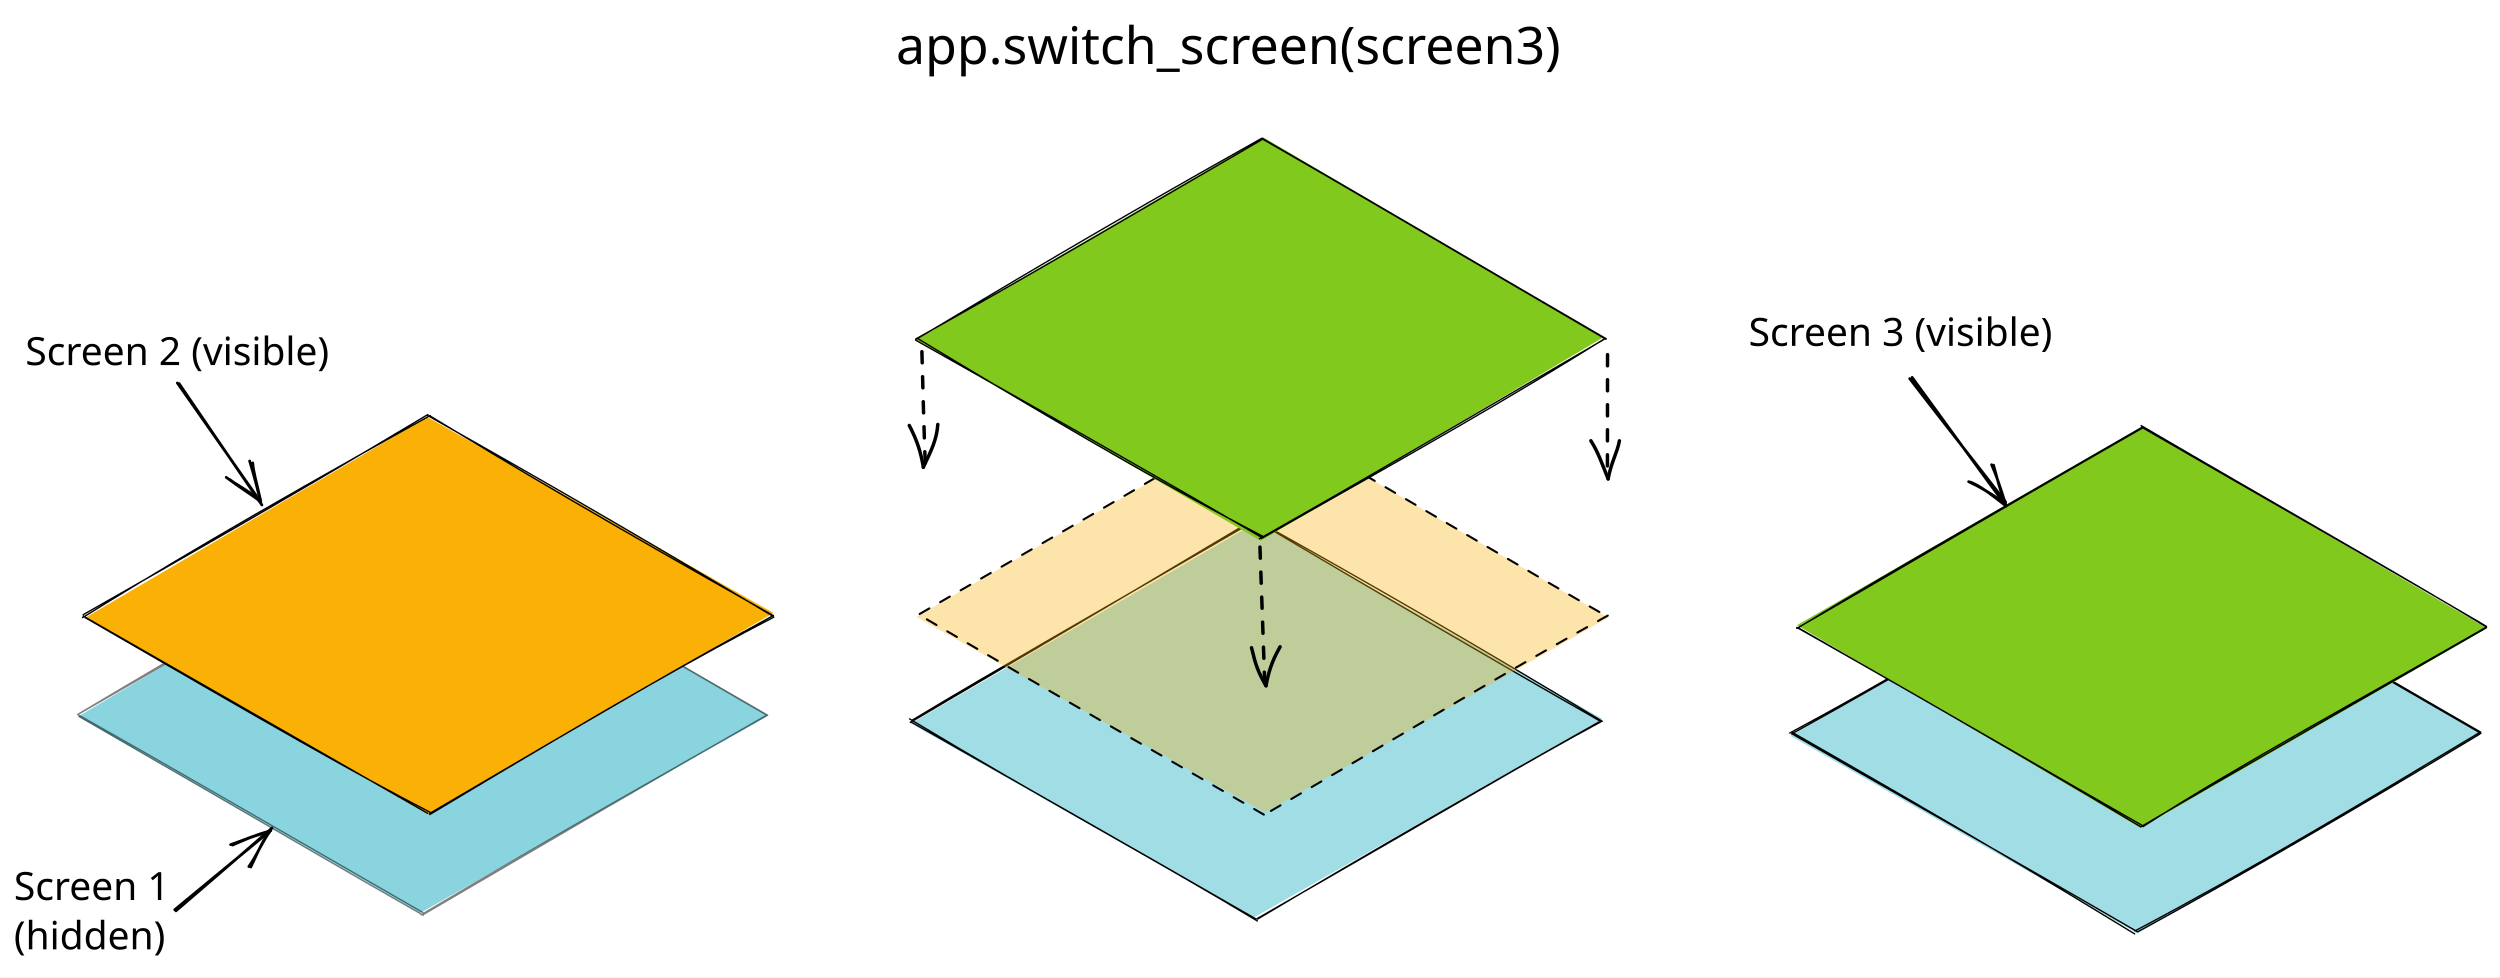
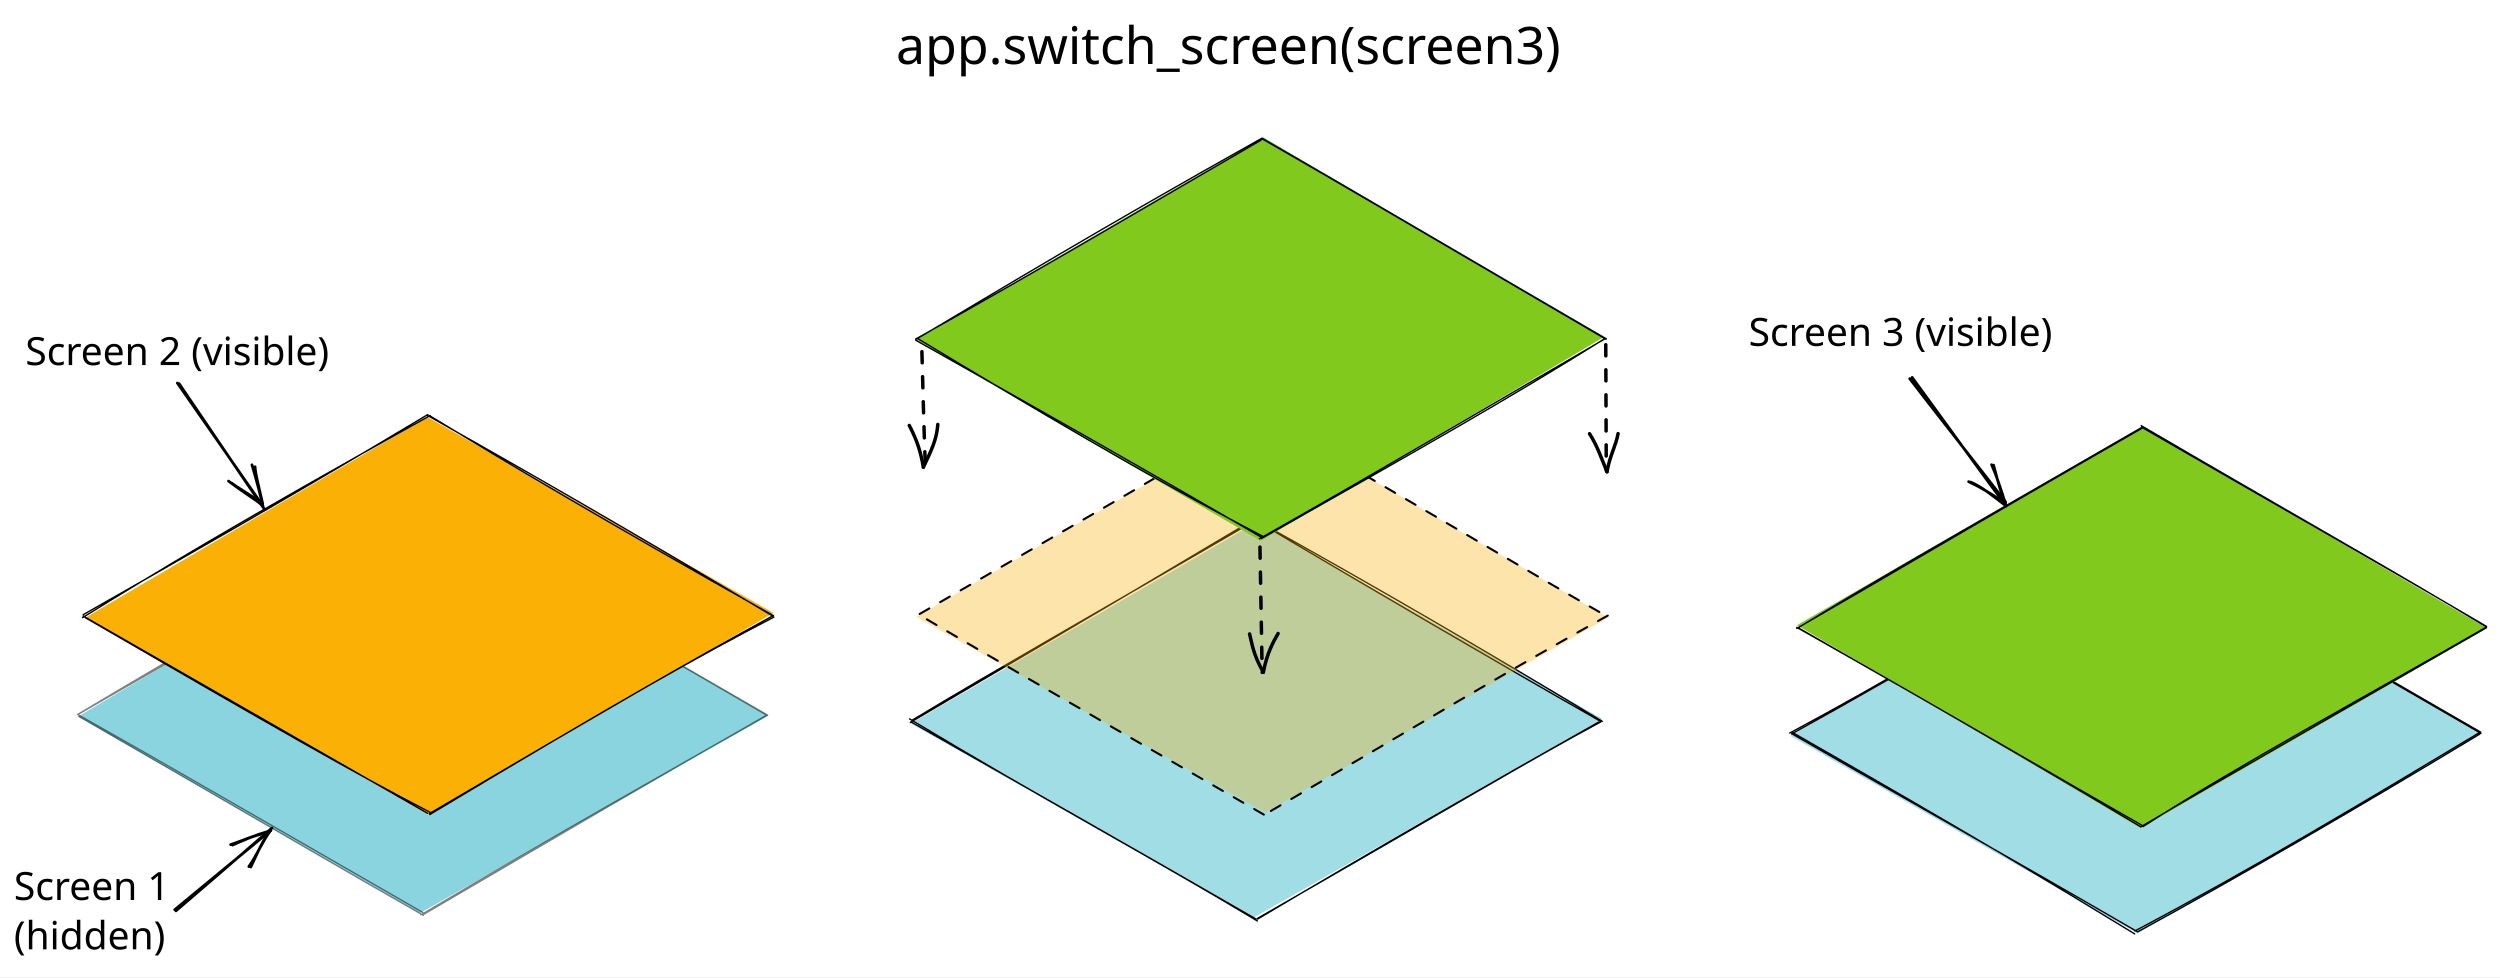
<svg xmlns="http://www.w3.org/2000/svg" version="1.1" viewBox="0 0 1797.663 702.637" width="1797.663" height="702.637">
  
-   eyJ2ZXJzaW9uIjoiMSIsImVuY29kaW5nIjoiYnN0cmluZyIsImNvbXByZXNzZWQiOnRydWUsImVuY29kZWQiOiJ4nN1ba1PbSlx1MDAxMv2eX0GxX7JVQZmenp7HrdraXCJAXHUwMDEyIIEkhEfYvUVcdFvGulx1MDAxONlYMlx1MDAwNlL579ujXHUwMDEwS35iwHidq6rEWCOPWjOnT/fpXHUwMDE5fX+xtLSc3bSi5T+WlqPrStiIq+2wu/zKn7+K2mncTLhJ5t/TZqddya+sZ1kr/eP164uwfVx1MDAxZWWtRliJgqs47YSNNOtU42ZQaV68jrPoXCL9t/9/J7yI/tVqXlSzdlDcZCWqxlmz/fNeUSO6iJIs5d7/w9+Xlr7n/5esq8bhRTOp5pfnXHIl84xcdTAwMWM8u9NMclPRgFIoqbggTtf5ZllU5dZcdTAwMWFcdTAwMWJcdTAwMWNcdTAwMTUt/tTyzVHjW/rh8tvVWmdlXHUwMDEzLivuNs4qxV1rcaOxl900cpvSJj9K0ZZm7eZ5dFx1MDAxOFezOrfCwPlxv2o3O2f1JErTvt80W2Elzm74XHUwMDFjid7JMDnLuyjOXFzzt1x1MDAxNSRcYozRXHUwMDE2XHUwMDE0XHRcdTAwMDWkLfXafVx1MDAwN0pjYKwxXHUwMDA0qFxmKlx1MDAwNFx1MDAxYbBsrdngeWDL/iHyo7DtNKycn7GBSbW4XHUwMDA2KFxmT2vFNd2751WOXHUwMDAyZVx1MDAxNZqi+3pcdTAwMTSf1TM/Q1ZcdTAwMDfWgHDl1jTKJ0FKJdChsr1cdTAwMDZ/x9ZmNVx1MDAwN8Ofg6NYXHUwMDBm26270VpO/ZeStd7QjUEkldFUmuco24mjzvY+2u3jXHUwMDE1p69cdTAwMWEnMvnQ66tcdTAwMGZ6Ybvd7C73Wn7c/VWY1mlVw5+IXHUwMDAyrZW1zilEXUxmI07OuTHpNFx1MDAxYcW5ZuW8XHUwMDAwYX72x6tcdTAwMDdDXyGNgz5cdTAwMTiwwlxiQzg19j9HX+S6uj7Z+bj//rB7e7xcdTAwMTFubX75f2JcdTAwMWbE/eBXJiBjlNRCXHUwMDAwgtF92EcnXHUwMDAztEJIxpfTxomnYb9cdTAwMTaeXG5BM8Q+XHUwMDFiXHUwMDA2zmk5Z/B/2aPdb2dfkpOVzurBxtbe5Zq4XGJnXHUwMDAyfidcdTAwMTCEdsrMXG78WXSdjUI+WT1cdTAwMGX5RjlcdTAwMTRcdTAwMGXE9MBcdTAwMGY7X96sn/zVXFz/lFx1MDAxY1x1MDAxY15cdTAwMWa9X9uBg/1FXHUwMDA3vjOBXHUwMDE10iBIYay1/cA3QFx1MDAwMbLzXHUwMDAzWCT2XHL5JNxcdTAwMWJHoiaHcVx1MDAwZsJcdTAwMGVcdTAwMDPewCDMXHJcdTAwMTFanlx1MDAxMjlflD9cdTAwMWbFe5QrIzU+XHUwMDAw5Vx1MDAwNZqaSbZcdTAwMTffRjk39J19XHUwMDFiXsSNmz5I5PBnXHUwMDAz9yrtKEqW4L/Jy3pcXK1GyT/LM5ZGfH/foe7/5WojPvPOstyIav1elMWch/Was2ZpjCtsScjdtTerg0/UbMdncVx1MDAxMja+jrfqcc4scfBsL4xJwVx1MDAxMVx1MDAxNTRO78375uhSf9zY77Rax1x1MDAxYmr9Q+Xdp92DRfdm61x1MDAwMs7c0Fx1MDAxMoJcdTAwMTamlNHmYVxmIVx1MDAwMD6pXHSdJkVmwLDZeLPEgkN63lxcOnfnzc5INIpU8Vx1MDAwNH+DmEXAMWPe3iyXXrJsik9cdTAwMWLRaG+W1PfLOXlz2aqJ3vxzmEe4M0hcdTAwMTiryEByIOC4Zd3U/jx55lx1MDAxZuDPg0HwXHUwMDE5/VlcdTAwMWFcdTAwMTegI63IXHUwMDAyXG7NwqvfobVcclBrw1x1MDAwZS9cZnu1XHUwMDFksGw2XHUwMDBlTcwpYCxY4lx1MDAxYilLati9rVxy2Fx1MDAwMK1cdTAwMDWRs5pMMSu9XHUwMDE0lXNcdTAwMGLBrPOI4J2bOcHdn8Uh0yxsZ2/ipFx1MDAxYSdn3Fgwya9cIsPmXHUwMDE0QVwid+FKx1spXHUwMDAyICdcdTAwMTWRIe2MoFwii/dDXHUwMDExtrzNXHUwMDAxWEdgXHUwMDE1XHUwMDAwZ0T8z9xd8aNnVZRU77dpsv4q2bRcIlx1MDAwMqktXHUwMDA3RkmsXHUwMDAwWVtcdTAwMTRT2zNKXHUwMDA1bKzjPEUgkVx1MDAwNlx1MDAxYTKpXHUwMDExptla8+JcIs545D814yRcdTAwMWJcdTAwMWPhfChXvZfXo3CIPviRym2DdNDyPfazevHXUuEv+Zfe33++XHUwMDFhefVYJPtjXGLDRW8vyp9cdTAwMGbmMSvV4NlCXZOQnsumT0smp6NcdTAwMGJKY1ZcdTAwMDZcbnlMNYNcdJ1cdTAwMTgoLVx1MDAxOWVcdTAwMDNOXHUwMDA2LFx1MDAwMiBKqfSAZbOhMe1cdTAwMDJLjkW+MMIyOVx1MDAxNNlPj8ZcdTAwMThcdTAwMWZSa9RSgTSWgIayXHUwMDE2Pq24XHUwMDAzVzTMhcZcdTAwMWWtXHUwMDEypqSxycq1j8a0sJxAslx1MDAxZZQkrChCTo8xjFx1MDAwZknA6aWQylx1MDAxOTPMXHUwMDE4U5HY5Fx1MDAwMmqfRUI58JmkYeJ0XG6HXGaC35qzxsLWXHUwMDFmK8OIfSBrTahcbqK1g2d/8ZZcdTAwMTSatJZaXHUwMDE1zHZcdTAwMWZvXHUwMDFkXHUwMDFkn7Z2d46Sd53uZbxSbcWrh+f1xZZT0lx1MDAxN1x1MDAwNa2vikhcdTAwMDPI6rF42p9cdTAwMTVxjlx1MDAxOMxZzjlmcKtK2vLxXHUwMDE1ca1nV1x1MDAxN3RcZlxmxYlXYfbMJNZ9VetcIrg8X9Vaq7H45CBvJUedkuy8XHUwMDBmn6s3tf1w6+NqcrqzyVx1MDAxMqGbbMiNy5nis1x1MDAxYab1aLZcdTAwMDAlXHUwMDE5+Gq14YzSSSlcdTAwMDb1vuOwKyVoSVpa1G5cdTAwMTZla5ph4Vx1MDAxYVx1MDAxNKB09LdFKKfwXHUwMDEzIOqs4ZS6NCn3Uuj7k6+7XHUwMDA3n1x1MDAwZU9qrX08rDbUafMyW3BcbiVcYiSwwPD5XHUwMDAwsc6wfVxiZXVcdTAwMTZYNJphoHkspHqagrWy4iCa5cKKk8Qp67xXXHUwMDE1bVx1MDAxNL3vfLi9bZxcdTAwMWXrk1x1MDAxYWYx3lx1MDAxY4tS8jOkOnotP15N6vfNTev49OzgfNvt3m522+txvH1cXJtBv0dXNtHp/na32zo7vq21q3Fl9fNcZvpNYXV/S3dvutVVXGK3KF65Pk6j6fr9lfxMSKpBkXOzYoFxNWks3WKQXHUwMDAxOIdcdTAwMTbOLzlOzVx1MDAwMFx1MDAwN/pjfOWOosuddH39L9z5uv6uSY9hgPmJP47BLLo5XHUwMDA2ScP6zyrqX2FcdTAwMDKBXHUwMDAxq0KNnGeRIXxiUZqD/mk0XCKFXCI9Qu6pXHUwMDExXHUwMDAxiaeEWN08Q1V6UkBcIuPkQ6BYzHhRN0ZcdTAwMTOw3VJqn6pa7fqu6VWRi1x1MDAxY/VXXHUwMDE1OWy1grTL6qp+kual25c/P3B0NbmUUs2jmjzBuon+OL6qLKRcdTAwMTnnkVx1MDAwZbyqsVxiUzvkZOabhUM+R9ZIQb7yXCJcdTAwMTh+7JdcdTAwMGX6PFx1MDAxMpVcdTAwMGWMVNJcbrCGR2QwWZiNQ8rAd65IaiMtII4qx1hcYtCh9oVtRCjLqztvRauUsihcdTAwMWVcdTAwMTGen1KNkYJF32O8dcpqzOQ8b6lcXPtw1i/PWyRnlFCmVFx1MDAxY7grflDgQPiLkKeKhFF3XHUwMDE3jCnH9D/Fb1QmXHUwMDE5jyd/XGZcIqno7UX58+FkXHUwMDAyOJZMkHNapUlOv0I1Od1ZTDLJa7esZNgvmEos9pdIULmAc2tcdTAwMGVK6FxmQmnpaJZcXMJcdTAwMTKDlPGb/zhX11xuzCguMYFcdTAwMTRaI0sySWxrSWjckVx0aM5CXHUwMDEwac6lXdJWPGdpd2oyWYFAXGJcdTAwMDOagHNcdTAwMTKWYkZccq9cdTAwMDZcdTAwMDFcdTAwMDSkUYBcdTAwMDSmXTBa3lPd/W3pZGU8pvwxhKaZXHUwMDExilBj97BIXHUwMDAw6YgjXlx1MDAwMe/7XHUwMDE4ZbLgW0xGUc7x4Fx1MDAxMvD4c0TTtj87YWhcdTAwMDZCXHUwMDBiqYDVXHUwMDA0S/bnYVx1MDAxNFx1MDAxOUiFTlxuScBcdTAwMTiQUMxJj1D4QVx1MDAwMrRcdTAwMTZ81d1cbjIwLCaQf1x1MDAwYqx45rzmLVxyZ26LwChcImCmUFx1MDAxY3ZcdTAwMDWLXHUwMDEyckppXHUwMDFjucDsl1x1MDAwNFx1MDAxZFx1MDAwZiA6nvt7XHUwMDE2vX9bRlx1MDAxOVx1MDAwYil/XGaD6YGEMmlzt1x1MDAxOb8rzvHAM6WUouG9jPK2g6efaoeb31x1MDAwZfQ3ZXf33Fa8vdg1SGtFQI65k4dXoFH9XHUwMDA1XGJOmlx1MDAwM0UkrCOUzPdP2+I6+0VcdTAwMWPlXGanTk7MuVwiMa9cdTAwMTK5nbCIw0NiXHKVd4Hdh86tNSG3XHUwMDBmul/l++xsp1u73P2rvfFu0dGpXHUwMDAynnZtNTglJVx1MDAwZYQ7Jlx1MDAwNlx1MDAxNuLaOMVRz5J4WrybdYGcc2ZmXHUwMDEweo5yWY9cdTAwMDDnWFx1MDAxZl87+qBiOq59Nvs3q1x1MDAxYruZg7dcdTAwMWbPZ/o2z8xcXGrsXHUwMDFl6PFvsbFcdTAwMGUjxYB8QHlL4rfKXHUwMDE32sONzVx1MDAxNsnDd3VT/1Rd9PzRKr9cdTAwMDea/FZcdTAwMTDk5N30rzixalx0UDtgb/Jh1j2PP0lcdTAwMWPhSMN7oMFvw9YkYM6vNDxcdTAwMWbOff6JVsHcX2nAhdxcdTAwMDSNT99cdTAwMDSt5Ng3lMDvpuO8xU6/e3DyzC/kXHUwMDAyktOatThnZiz6hHZyYI+DpkBzs3/ZXHUwMDAxbPlcdTAwMTW4WfqzNlx1MDAwMaHhXFxFaSWFXHUwMDFk9b6Sdax2jJBSOp/iXHUwMDBm+7q0QMKVV/vmolx1MDAwNlx1MDAxZu2NU6rBySGiT1xygmVJbDjHUY5cdTAwMTNaXHUwMDFjsVOPRZKvh3nbjeBcdTAwMTn/Vah94ObByWngUt9cdTAwMGVokFJZ0qAt+o1cYsVcdTAwMGJwPatkoLXlXHUwMDFjxzp/pVx1MDAxMlZcdTAwMGZZ9TtcdNGxWPbHIIqLzl6UP31cdTAwMTjIu/frc3tcdTAwMTlDrjdcdTAwMWKM6rh6x+LFMy5fxVH3zahNRfnhyTFcdTAwMWZNz0CRf9LvP178+Fx1MDAxZmL2nUwifQ==
+   eyJ2ZXJzaW9uIjoiMSIsImVuY29kaW5nIjoiYnN0cmluZyIsImNvbXByZXNzZWQiOnRydWUsImVuY29kZWQiOiJ4nN1ba1PbSlx1MDAxMv2eX0Fxv2SrwmSme563amuLXHUwMDAwSYBcdTAwMDRcYoTn7i1K2DLWxcjGljGQ4r9vjyCW/MRcdTAwMDbh60SpirFGXHUwMDFltWZOnz7dM/rxZmFhMblthIt/LiyGN6WgXHUwMDE2lZtBZ/GdP39cdTAwMWQ2W1E9piZIv7fq7WYpvbKaJI3Wn+/fX1x1MDAwNs2LMGnUglLIrqNWO6i1knY5qrNS/fJ9lISXrf/4/7eCy/DfjfplOWmy7CZLYTlK6s2He4W18DKMk1x1MDAxNvX+X/q+sPAj/T9nXTlcbi7rcTm9PG3ImWeg/+xWPU5NRSOkRFDZXHUwMDA1UWuVbpaEZWqtkMFh1uJPLd5cdTAwMWXVjltfro6vV9pL6+Kq5O6ipJTdtVx1MDAxMtVqe8ltLbWpVadHydpaSbN+XHUwMDExXHUwMDFlRuWkSq2i7/yoXzXr7fNqXHUwMDFjtlo9v6k3glKU3NI5xbsng/g87VwiO3ND35ZQXHRmjLZCKi6F0lZ1231cdTAwMDdSIzPWXHUwMDE4JVBcdTAwMWGUKFSfZSv1XHUwMDFhzVx1MDAwM1n2XHUwMDA3T4/MtrOgdHFOXHUwMDA2xuXsXHUwMDFhoYLgrJJd03l8XulcdTAwMTSTVqLJuq+G0Xk18TNkNbNGcJdvbYXpJFx1MDAwMEiOXHUwMDBlpe02+Ds21sspXHUwMDE4/upcdTAwMWbFatBsPI7WYst/yVnrXHJd60dSXHUwMDFlTbl5XHUwMDBlk60obG/uo908WXL6unZcbvGXbl890Fx1MDAwYprNemex23L/+FdmWrtRXHUwMDBlXHUwMDFlXHUwMDEwJbSW1jonXHUwMDExdTaZtSi+oMa4Xatl5+qli1xmhOnZ+3dTQ1+iXHUwMDFhXHUwMDA1fWGE5YZcdTAwMWKFXHUwMDEzY/9buFx1MDAwYqvy5nTr6/7nw87dyVqwsb77T2Jf8KfBL1xyU8ZI0JxcdTAwMGJcdTAwMTRG92BcdTAwMWZcdTAwMWQwtJxcdTAwMDPhy2nj+MuwX1x0zjhXXHUwMDA1Yp9cZlx1MDAxM85pmDH4d/fU9vH5bny61F4+WNvYu1rhl0Eh4HdcdTAwMWNcdTAwMDXXTpqiwJ+EN8kw5CurRyHfSIfcXHQ+OfCD9u6H1dO/66s78cHhzdHnlS1xsD/vwHeGWVx1MDAwZVx1MDAwNlx1MDAwNXBjre1cdTAwMDW+XHUwMDExiiE5v1x1MDAxMFx1MDAxNlx1MDAxNflcdTAwMDa8XGL3xilegUHcXHUwMDBiblx1MDAwN1x1MDAwMW9EP8yNUmhpSmC2KH89ivcol1x1MDAwNjROgfJcZk31ONmL7sKUXHUwMDFies5+XGYuo9ptXHUwMDBmJFL4k4F7pWZcdTAwMTjGXHUwMDBi4n/x22pULofxv/Iz1lxu6f6+Q937y+VadO6dZbFcdTAwMTZWer0oiUiHdZuTem6MS2RJQN0118v9T1RvRudRXHUwMDFj1L6Ptup5zlxm2H+2XHUwMDFixoBTRFx1MDAxNVx1MDAxYSf35n1zdKW/ru23XHUwMDFijZM1ufql9Gln+2Devdk6Rspccq1CobnJKdo0jKFggk5qhU4rqUyfYcV4M2DGIV1vzp179GZnXHUwMDAwjVQye4LfIGYpQTFj1t5cZlx1MDAwYm8pbYrOauFwb1x1MDAwNtXzy1x1MDAxOXlz3qqx3vwwzEPcWVDAXHUwMDE56c9cdTAwMWEoLmmXXHUwMDEzQ0/58/iZn8Kf+4PgK/ozXHUwMDE4x9ApLZVcdTAwMTXINSVevVx1MDAwZa2tbzZCgKNLQeg+04rxaE20IYSSXHUwMDAwNCXW8Yw3uv7tOLOAVlx1MDAxYnJcdTAwMDTuzDCNSuKCXHUwMDEz7TwjeqdmjvH3MVx1MDAxZamUdWJcdTAwMWFcdTAwMTWZsyNoJlx1MDAxZqK4XHUwMDFjxefUmFHJzyrD+lx1MDAwNFFcIvXhUttbyZlQTkmfOGvCrVWZsPRjXHUwMDExNLzRXGaElTTZpOWl9v9cdTAwMWWvuO+aXHUwMDE1xuWnjVx1MDAxYZ+B5Yxa4lxmXGbnVqRZPyX/w2xSXHUwMDE0Oo2VwklHc2/NgE21oJWs1C8vo4TGfqdcdTAwMWXFSf9cdTAwMTing7nsXHUwMDFkvVx1MDAxYVx1MDAwNlx1MDAwM1xmQs+Ub+tnhIbvsZfYs79cdTAwMTYyl0m/dP/+693Qq0di2Vx1MDAxZlx1MDAwMyjOenuT/5yayizI0Vx0tuJkXHUwMDBiTpFnjFekc8pkXHUwMDE2mEStjDac5Fx1MDAwN++rLlx1MDAxOWlcdTAwMTnpXHUwMDAxi0IgXHUwMDAygf91iMwxS05oXGY33MqhRKZcdTAwMWNcdTAwMDOtkfxPXHUwMDAwOSk561x1MDAwMJORL1BcdTAwMDcua5hcdTAwMDWRPT9RmJDIxievPUSmuSVcckkpIShuOdrcRVx1MDAwZpxhXHUwMDE4ak1ORsiWOTeaksXG11B7LOKSWJ7EpJGCaGpcYon92pw1XG62/lhcdTAwMWFE7JSsNaYwiNb2n/3JW8A1XHUwMDA1MtAyY7aneOvo5KyxvXVcdTAwMTR/aneuoqVyI1o+vKjOd0ZcdTAwMDW+Lmh9YVx1MDAwNIxASiCzp30oiltGvimcc8TgVubSy+dcdTAwMTfFtS6uNOhcYlx1MDAxOJKkV2Z2YVnWU4XrLLi8XuFay5H4XHUwMDE0NGlAUSeXeT6Fz+Xbyn6w8XU5PttapyyhXHUwMDEzr8HaVaH4LFx1MDAwN61qWCxAXHUwMDE1MF+wNs5wXHUwMDA3wPtTfkdhl7SOXHUwMDA2pcGidkVUrlWBtWshXHUwMDA1glO/LUJcdTAwMDUp5tFcdTAwMTB11iiVn5QnKfTz6fftg53D00pjXHUwMDFmXHUwMDBmyzV5Vr9K5pxCVZrWgPJ6QIHKuWzagUNm0WiCgaaxgFxc83NcdTAwMTBqoeREWOTailx1MDAwM0WSddZcdTAwMGKLNlxmP7e/3N3Vzk70aVx1MDAwNZNcYm9PeE78XGZkXHUwMDFk3Zb7d+P6/XDbODk7P7jYdNt3653malx1MDAxNG2eVFxu6Pfo2sa6tb/Z6TTOT+4qzXJUWv5WQL8tsby/oTu3nfKyXGI2VLR0c9Jcbifr96f4XHUwMDE5I6op63WuKFx1MDAxNlx1MDAxOFWWxtwt+lx1MDAxOYA0NHcyX+h6ilx1MDAwMVx1MDAwZfTX6NpcdTAwMWSFV1ut1dW/cev76qe6elx1MDAwZVx1MDAwM8wu+aNcdTAwMTjMlKBcdTAwMThcdTAwMDSG8j8rVe9cIpPgyCgr1Eg6S1x1MDAxOYUvrEtT0D9cdTAwMGKHSCilh6R7ckhAoilRlN28QmF6XFxAUsbBNFDMZjwrXHUwMDFko2FkN4D2UtVq13NNt5CcadSfheSg0WCtXHUwMDBlZVfV01ZavX378IHDXHUwMDBiyjlJNYuC8lx1MDAxOOvG+uPowjJcdTAwMDczyiOdL8+RUlx1MDAxMlx1MDAxMzvkeOYrwiFfQzUqli6+cIJcdTAwMWb5pVx1MDAxMz1cdTAwMWWJUjNcdTAwMDNcdTAwMTIsXHUwMDE31tCI9IuFYlx1MDAxY1x1MDAxMpjvXFwq0Fx1MDAwNqxAXHUwMDFjVo6xgqFDrf3KL4p8evXorWillFx1MDAxNvkzwvNLqjHAKel7jrdOWI1cdTAwMTmv81x1MDAxNvK1XHUwMDBmZ/1cbr1F5Yzk0uSKXHUwMDAzj8VcdTAwMGbFnOD+XCKkqVLcyMdcdTAwMGJGlGN6n+JcdTAwMTcqk4zGkz/6kZT19ib/+YxVqpx7XGaEd1x1MDAwZSQsXHUwMDA1n1xc4I/XO/PJJkZcdTAwMWHm90ZppMdFxL5FKlx0TKVcdTAwMDOhTH5jVZFUwpklia5IO5BzgsYhXCLfOlx1MDAwNqBQUlhcdTAwMTTGXHUwMDFhmVx1MDAxYp9HKlx1MDAxMZo0XGKimm1h1y9cdOlnrVx1MDAxOVx1MDAxN00lS4JRPCAxXCI5ZWJcblx1MDAxMHJcdTAwMTc9UIlkpM80SkEjrX014TelkqWRgPLHXHUwMDAwlFxu41x1MDAxMu5GXHUwMDE3XHUwMDBiiNqk8W40MZeMz/Xmk0uko8HliljVXHUwMDA3M217hVx0XHI545pcdTAwMDNcdTAwMDHQaMrWZZ9hRbFcdFLfaISWipCuzbCigeNMe1qjtFx1MDAwMoBSmiHSxDhcdTAwMTSU7cx4xVx1MDAxYvKe+89KXHUwMDEzolx1MDAxMyBx5pcuKOpqv7d8OKU47lxmjbRfYVx1MDAxZVxcXv49KGVcZqj8MVx1MDAwMKcpOWXc7m4zeluco5F3SuqMdp4klY9tPNupXHUwMDFjrlx1MDAxZlx1MDAxZuhjabf33Ea0Od9cdTAwMTVIazlTToBna45G9pZcdTAwMWZIMjNiem6dQnAoX7bHtfglXHUwMDFj6Ywz5CEzrkfMqkBuxyzh0JCQalx1MDAwNDH5ezdcdTAwMWIrXHUwMDFjNlx1MDAwZjrf4XNyvtWpXFxt/91cXPs07+iUjKZdWy2cXHUwMDA0wL6Ix71cdTAwMTRcdTAwMTHaOFJl3Cr+spBXdHmcNDMxiHqNYlmXXHUwMDAwZ1hcdTAwMWRfOfpcIiN1Uvlm9m+X17ZcdTAwMTMnPn69KPR1nsJcXGrkJujRr7FcdFxuL5JcdTAwMDA5RXFcdTAwMGLwuLSr9nBtvaHg8FPVVHfK8y4hrfSboJXfXGKC1uTX39J0VPjdKU6QN1E+qtzr+Fx1MDAxM1xmS0FcdTAwMDc3QVx1MDAwYr9cdTAwMGZbKy5m/E7D6+HcXHUwMDE3x9BKMfN3XHUwMDFhcC53QePLd0FLXHUwMDE4+YqS8HvpSLfYyfdcdTAwMGWOn/m5XFw+clozUKTMKO/j2kHfXHUwMDBlXHUwMDA3rZimZv+2g7D5d+CK9GdtXHUwMDE4aXfSKlJL4HbYXHUwMDBiS9YxTlx1MDAxM1x1MDAwMlx1MDAwMFx1MDAwZVRPoevR18FcbsVdfq1vJqXqZ3vjhPng+Fx1MDAxMNGTXHUwMDBmXG5LSTHlNyhcdTAwMWRcdFpcdTAwMWOyT1x1MDAwZmimtdc7Wlx1MDAxYU4z/jNccppy6+B4XHUwMDE5uNCzXHUwMDAxWlC+ZZVcdTAwMTbaot+GkL1cdTAwMDHXtVxuXHUwMDE4pa6kcazzV0puXHUwMDA3t2X/SpnoSCz7o1x1MDAxZsVZZ2/ynz5cZqTd+9W5vYQg151cckJ1VH5k8excdTAwMTlcdTAwMTevo7DzYdiWovTw5JiOpmeg0D/pj/s39/9cdTAwMDdcIjOdrCJ9
  <defs>
    <style>
      @font-face {
        font-family: "Virgil";
        src: url("https://unpkg.com/@excalidraw/excalidraw@0.12.0-32d8221/dist/excalidraw-assets/Virgil.woff2");
      }
      @font-face {
        font-family: "Cascadia";
        src: url("https://unpkg.com/@excalidraw/excalidraw@0.12.0-32d8221/dist/excalidraw-assets/Cascadia.woff2");
      }
    </style>
  </defs>
  <rect x="0" y="0" width="1797.663" height="702.637" fill="#ffffff" />
  <g stroke-opacity="0.5" fill-opacity="0.5" stroke-linecap="round" transform="translate(56.02592 370.1171) rotate(0 247.7422 143.4355)">
    <path d="M246.31 -0.96 L496.66 144.43 L246.01 286.43 L0.07 145.16" stroke="none" stroke-width="0" fill="#15aabf" fill-rule="evenodd" />
    <path d="M249.43 -1.12 C343.65 56.59, 441.37 112.55, 495.92 144.12 M247.36 0.63 C328.85 47.85, 409.74 94.33, 495.68 144.33 M494.66 144.75 C422.86 185.52, 348.57 227.21, 246.66 287.7 M494.73 144.43 C418.32 187.98, 342.28 232.63, 248.26 287.56 M248.36 288.03 C193.93 257.16, 142.21 226.7, 0.76 145.03 M248.33 286.2 C150.68 230.1, 53.56 173.82, -0.26 143.59 M0.63 143.12 C84.58 93.15, 166.48 45.85, 247.21 1.1 M0.02 143.6 C75.11 100.19, 151.27 57.04, 248.62 -0.57" stroke="#000000" stroke-width="1" fill="none" />
  </g>
  <g stroke-linecap="round" transform="translate(60.22531 298.7094) rotate(0 247.7422 143.4355)">
    <path d="M247.04 1.18 L495.92 142.01 L247.56 286.94 L1.16 145.41" stroke="none" stroke-width="0" fill="#fab005" fill-rule="evenodd" />
    <path d="M246.88 -0.16 C315.28 38.6, 382.22 76.53, 495.61 144.43 M248.63 0.15 C309.09 36.81, 369.24 72.74, 495.81 143.95 M496.24 145.05 C442.73 172.86, 389.79 202.42, 248.83 287 M495.92 143.84 C434.72 177.18, 374.88 212.11, 248.69 286.23 M249.16 285.44 C193.51 256.6, 139.91 225.89, 1.03 145.41 M247.32 286.16 C194.43 255.85, 139.68 224.49, -0.41 144.24 M-0.88 145.41 C53.8 111.63, 110.35 77.36, 249.1 0.07 M-0.4 143.28 C67.83 104.39, 136.48 65.67, 247.43 -0.64" stroke="#000000" stroke-width="1" fill="none" />
  </g>
  <g transform="translate(10 621.6369) rotate(0 54 35.5)">
    <text x="0" y="25.5" font-family="Virgil, Segoe UI Emoji" font-size="28px" fill="#000000" text-anchor="start" style="white-space: pre;" direction="ltr">Screen 1</text>
    <text x="0" y="61" font-family="Virgil, Segoe UI Emoji" font-size="28px" fill="#000000" text-anchor="start" style="white-space: pre;" direction="ltr">(hidden)</text>
  </g>
  <g transform="translate(18.23435 237.5066) rotate(0 118 18)">
    <text x="0" y="25" font-family="Virgil, Segoe UI Emoji" font-size="28px" fill="#000000" text-anchor="start" style="white-space: pre;" direction="ltr">Screen 2 (visible)</text>
  </g>
  <g stroke-linecap="round">
-     <g transform="translate(128.4071 274.6961) rotate(0 29.75891 44.03833)">
-       <path d="M0.38 1.14 C10.51 15.9, 50.05 73.88, 59.92 88.42 M-0.88 0.69 C9.21 15.08, 49.22 72.22, 59.18 86.48" stroke="#000000" stroke-width="2" fill="none" />
+     <g transform="translate(128.4071 274.7251) rotate(0 30.55577 45.41193)">
+       <path d="M0.38 1.14 C10.78 16.35, 51.37 76.17, 61.51 91.17 M-0.88 0.69 C9.47 15.54, 50.55 74.51, 60.77 89.23" stroke="#000000" stroke-width="2" fill="none" />
    </g>
-     <g transform="translate(128.4071 274.6961) rotate(0 29.75891 44.03833)">
-       <path d="M36.51 69.93 C40.73 73.24, 46.27 75.9, 58.88 84.78 M34.27 68.54 C44.31 76.2, 53.41 81.49, 58.75 85.94" stroke="#000000" stroke-width="2" fill="none" />
+     <g transform="translate(128.4071 274.7251) rotate(0 30.55577 45.41193)">
+       <path d="M38.15 72.62 C42.35 75.94, 47.88 78.61, 60.48 87.53 M35.91 71.23 C45.93 78.91, 55.01 84.23, 60.34 88.69" stroke="#000000" stroke-width="2" fill="none" />
    </g>
-     <g transform="translate(128.4071 274.6961) rotate(0 29.75891 44.03833)">
-       <path d="M53.33 58.17 C53.73 64.19, 55.47 69.5, 58.88 84.78 M51.09 56.78 C54.71 69.01, 57.36 78.8, 58.75 85.94" stroke="#000000" stroke-width="2" fill="none" />
+     <g transform="translate(128.4071 274.7251) rotate(0 30.55577 45.41193)">
+       <path d="M54.99 60.9 C55.38 66.92, 57.1 72.24, 60.48 87.53 M52.76 59.51 C56.35 71.74, 58.97 81.55, 60.34 88.69" stroke="#000000" stroke-width="2" fill="none" />
    </g>
  </g>
  <g stroke-linecap="round">
    <g transform="translate(125.3662 654.5672) rotate(0 34.92979 -29.63318)">
      <path d="M1.14 0.4 C12.86 -9.52, 58.7 -49.12, 70.21 -59.17 M0.28 -0.43 C11.88 -10.18, 57.88 -47.83, 69.44 -57.58" stroke="#000000" stroke-width="2" fill="none" />
    </g>
    <g transform="translate(125.3662 654.5672) rotate(0 34.92979 -29.63318)">
      <path d="M54.96 -31.11 C58.76 -38.76, 61.92 -47.13, 67.74 -55.92 M53.57 -31.43 C59.47 -39.96, 63 -48.61, 68.9 -57.08" stroke="#000000" stroke-width="2" fill="none" />
    </g>
    <g transform="translate(125.3662 654.5672) rotate(0 34.92979 -29.63318)">
      <path d="M41.86 -46.9 C49.51 -50.1, 56.46 -53.9, 67.74 -55.92 M40.47 -47.22 C50.61 -50.67, 58.32 -54.27, 68.9 -57.08" stroke="#000000" stroke-width="2" fill="none" />
    </g>
  </g>
  <g stroke-linecap="round" transform="translate(655.3906 374.3606) rotate(0 247.7422 143.4355)">
    <path d="M248.07 1.16 L496.89 142.6 L246.1 285.43 L-0.52 145.85" stroke="none" stroke-width="0" fill="#15aabf66" fill-rule="evenodd" />
    <path d="M248.44 0.12 C331.54 46.32, 412.95 93.6, 496.74 144.29 M248.19 0.33 C330.89 49.17, 413.92 97.89, 495.86 144.53 M494.14 144.83 C415.25 189.4, 335.6 234.92, 248.87 286.55 M495.74 144.69 C444.18 172.37, 394.3 202.58, 248.58 286.15 M248.76 287.9 C173.35 242.58, 95.3 200.78, -1.35 142.57 M247.74 286.46 C160.12 236, 71.97 185.8, -0.44 144.7 M-0.79 145.1 C54.77 112.25, 109.75 80.54, 247.2 -1.44 M0.62 143.43 C62.53 106.12, 126.64 70.05, 247.25 -0.17" stroke="#000000" stroke-width="1" fill="none" />
  </g>
  <g stroke-linecap="round" transform="translate(659.9345 298.7515) rotate(0 247.7422 143.4355)">
    <path d="M248.49 0.62 L496.49 145.36 L249.86 285.28 L-1.13 144.86" stroke="none" stroke-width="0" fill="#fab00555" fill-rule="evenodd" />
    <path d="M248.12 0.43 C345.28 56.1, 442.53 114.44, 495.78 144.55 M496.14 143.91 C427.53 181.83, 362.18 221.26, 249.05 287.22 M248.83 287 C181.04 247.61, 114.29 209.93, -0.32 142.58 M1.37 142.73 C79.61 97.39, 161.83 50.9, 246.57 0.08" stroke="#000000" stroke-width="1.5" fill="none" stroke-dasharray="8 9" />
  </g>
  <g stroke-linecap="round" transform="translate(659.021 100.167) rotate(0 247.7422 143.4355)">
    <path d="M249.41 -1.4 L493.58 142.56 L247.48 288.72 L-0.58 144.13" stroke="none" stroke-width="0" fill="#82c91e" fill-rule="evenodd" />
    <path d="M248.43 -0.81 C330.59 46.57, 414.58 96.15, 496.04 143.49 M247.95 -0.66 C304.3 31.57, 361.35 65.29, 495.66 143.75 M495.62 143.15 C419.9 186.87, 345.19 231.42, 246.57 287.25 M494.85 143.38 C427.54 185.56, 358.96 224.35, 248.04 287.06 M249.41 285.66 C164.54 241.52, 81.98 192.16, 0.87 143.27 M248.24 286.31 C164.74 237.54, 79.17 189.32, -0.58 144.47 M0.07 143.61 C64.13 105.58, 127.54 67, 247.31 -0.2 M-0.64 143.64 C86.17 95.28, 171.6 44.65, 248.03 0.44" stroke="#000000" stroke-width="1" fill="none" />
  </g>
  <g transform="translate(644.3144 10) rotate(0 283.5 22.5)">
    <text x="0" y="36" font-family="Cascadia, Segoe UI Emoji" font-size="37.18px" fill="#000000" text-anchor="start" style="white-space: pre;" direction="ltr">app.switch_screen(screen3)</text>
  </g>
  <g stroke-linecap="round">
    <g transform="translate(663.5481 253.0536) rotate(0 1.439573 40.69683)">
      <path d="M-0.64 -0.18 C-0.35 13.5, 1.23 68.72, 1.86 82.39" stroke="#000000" stroke-width="2.5" fill="none" stroke-dasharray="8 10" />
    </g>
    <g transform="translate(663.5481 253.0536) rotate(0 1.439573 40.69683)">
      <path d="M-9.7 52.88 C-4.19 63.6, -1.65 71.1, 0.41 82.9" stroke="#000000" stroke-width="2.5" fill="none" />
    </g>
    <g transform="translate(663.5481 253.0536) rotate(0 1.439573 40.69683)">
      <path d="M10.81 52.15 C10 62.98, 6.22 70.71, 0.41 82.9" stroke="#000000" stroke-width="2.5" fill="none" />
    </g>
  </g>
  <g stroke-linecap="round">
-     <g transform="translate(1156.102 256.0396) rotate(0 -0.6273967 43.60332)">
-       <path d="M-0.18 -1.02 C-0.28 13.66, -0.15 72.8, -0.26 87.44" stroke="#000000" stroke-width="2.5" fill="none" stroke-dasharray="8 10" />
+     <g transform="translate(1154.826 248.9096) rotate(0 -0.4027277 44.61267)">
+       <path d="M-0.18 -1.02 C-0.2 14, 0.22 74.48, 0.19 89.46" stroke="#000000" stroke-width="2.5" fill="none" stroke-dasharray="8 10" />
    </g>
-     <g transform="translate(1156.102 256.0396) rotate(0 -0.6273967 43.60332)">
-       <path d="M-12.16 60.89 C-6.88 69.24, -4.59 76.33, 0.25 88.3" stroke="#000000" stroke-width="2.5" fill="none" />
+     <g transform="translate(1154.826 248.9096) rotate(0 -0.4027277 44.61267)">
+       <path d="M-11.86 62.96 C-6.52 71.3, -4.19 78.37, 0.7 90.32" stroke="#000000" stroke-width="2.5" fill="none" />
    </g>
-     <g transform="translate(1156.102 256.0396) rotate(0 -0.6273967 43.60332)">
-       <path d="M8.36 60.93 C6.91 69.24, 2.45 76.31, 0.25 88.3" stroke="#000000" stroke-width="2.5" fill="none" />
+     <g transform="translate(1154.826 248.9096) rotate(0 -0.4027277 44.61267)">
+       <path d="M8.67 62.9 C7.26 71.22, 2.85 78.31, 0.7 90.32" stroke="#000000" stroke-width="2.5" fill="none" />
    </g>
  </g>
  <g stroke-linecap="round">
-     <g transform="translate(907.0079 392.3896) rotate(0 1.12196 50.19409)">
-       <path d="M-1.02 1 C-0.5 17.83, 2 84.41, 2.48 100.83" stroke="#000000" stroke-width="2.5" fill="none" stroke-dasharray="8 10" />
+     <g transform="translate(907.0079 392.3896) rotate(0 0.1687686 45.32901)">
+       <path d="M-1.02 1 C-0.82 16.21, 0.41 76.3, 0.57 91.1" stroke="#000000" stroke-width="2.5" fill="none" stroke-dasharray="8 10" />
    </g>
-     <g transform="translate(907.0079 392.3896) rotate(0 1.12196 50.19409)">
-       <path d="M-7.07 73.39 C-5.28 79.27, -4.7 87.32, 3.34 100.71" stroke="#000000" stroke-width="2.5" fill="none" />
+     <g transform="translate(907.0079 392.3896) rotate(0 0.1687686 45.32901)">
+       <path d="M-8.49 63.46 C-6.82 69.39, -6.35 77.48, 1.43 90.98" stroke="#000000" stroke-width="2.5" fill="none" />
    </g>
-     <g transform="translate(907.0079 392.3896) rotate(0 1.12196 50.19409)">
-       <path d="M13.44 72.69 C10.18 78.58, 5.71 86.79, 3.34 100.71" stroke="#000000" stroke-width="2.5" fill="none" />
+     <g transform="translate(907.0079 392.3896) rotate(0 0.1687686 45.32901)">
+       <path d="M12.03 63.13 C8.65 68.97, 4.05 77.14, 1.43 90.98" stroke="#000000" stroke-width="2.5" fill="none" />
    </g>
  </g>
  <g stroke-linecap="round" transform="translate(1288.394 383.7845) rotate(0 247.7422 143.4355)">
    <path d="M249.85 -0.58 L495.61 143.56 L248.65 287.43 L-0.99 145.36" stroke="none" stroke-width="0" fill="#15aabf66" fill-rule="evenodd" />
    <path d="M248.29 0.55 C317.12 38.41, 388.57 81.21, 495.39 142.68 M248.53 0.18 C310.64 36.04, 373.71 73.36, 495.55 143.58 M495.16 142.57 C412.74 192.09, 330.85 241.16, 246.73 285.62 M494.77 144.04 C408.01 196.43, 320.28 247.46, 248.7 286.27 M246.57 287.74 C186.38 250.99, 126.17 214.75, 0.49 142.88 M248.7 286.29 C148.98 228.41, 49.07 172.22, 0.03 143.8 M-1.44 143.31 C68.88 105.6, 139.45 63.59, 246.72 -0.72 M-0.17 144.03 C89.2 94.73, 177.22 41.8, 247.46 -0.2" stroke="#000000" stroke-width="1" fill="none" />
  </g>
  <g stroke-linecap="round" transform="translate(1292.178 307.131) rotate(0 247.7422 143.4355)">
    <path d="M248.13 -0.44 L496.13 144.56 L247.01 288.23 L-0.08 142.42" stroke="none" stroke-width="0" fill="#82c91e" fill-rule="evenodd" />
    <path d="M247.49 -1.09 C343.39 55.13, 437.71 108.31, 494.83 143.18 M247.75 0.03 C334.62 50.33, 421.89 99.84, 495.72 143.24 M495.86 143.66 C407.39 194.64, 317.2 243.04, 248.84 287.23 M495.67 144.23 C401.61 198.44, 308.69 251.15, 247.57 287.2 M247.27 287.48 C196.27 257.03, 145.04 226.65, 1.5 144.63 M248.47 286.55 C186.58 251.41, 127 216.08, -0.16 144.02 M-0.2 144.74 C63.56 108.14, 122.31 72.98, 248.89 0.33 M0.44 144.53 C49.37 114.38, 99.02 86.07, 248.7 -0.22" stroke="#000000" stroke-width="1" fill="none" />
  </g>
  <g transform="translate(1257.368 223.6985) rotate(0 117.5 18)">
    <text x="0" y="25" font-family="Virgil, Segoe UI Emoji" font-size="28px" fill="#000000" text-anchor="start" style="white-space: pre;" direction="ltr">Screen 3 (visible)</text>
  </g>
  <g stroke-linecap="round">
    <g transform="translate(1374.062 271.9553) rotate(0 33.76892 44.50851)">
      <path d="M-0.87 0.31 C10.4 15.2, 56.83 74.25, 68.06 88.94 M0.88 -0.58 C12 14.55, 56.05 75.42, 67.38 90.44" stroke="#000000" stroke-width="2" fill="none" />
    </g>
    <g transform="translate(1374.062 271.9553) rotate(0 33.76892 44.50851)">
      <path d="M42.91 74.7 C50.63 77.86, 58.29 84.11, 68.37 91.83 M41.51 74.38 C50.51 78.63, 58.81 83.56, 67.95 90.23" stroke="#000000" stroke-width="2" fill="none" />
    </g>
    <g transform="translate(1374.062 271.9553) rotate(0 33.76892 44.50851)">
      <path d="M59.43 62.52 C61.55 69.66, 63.65 80.01, 68.37 91.83 M58.03 62.21 C61.65 70.4, 64.61 79.27, 67.95 90.23" stroke="#000000" stroke-width="2" fill="none" />
    </g>
  </g>
</svg>
